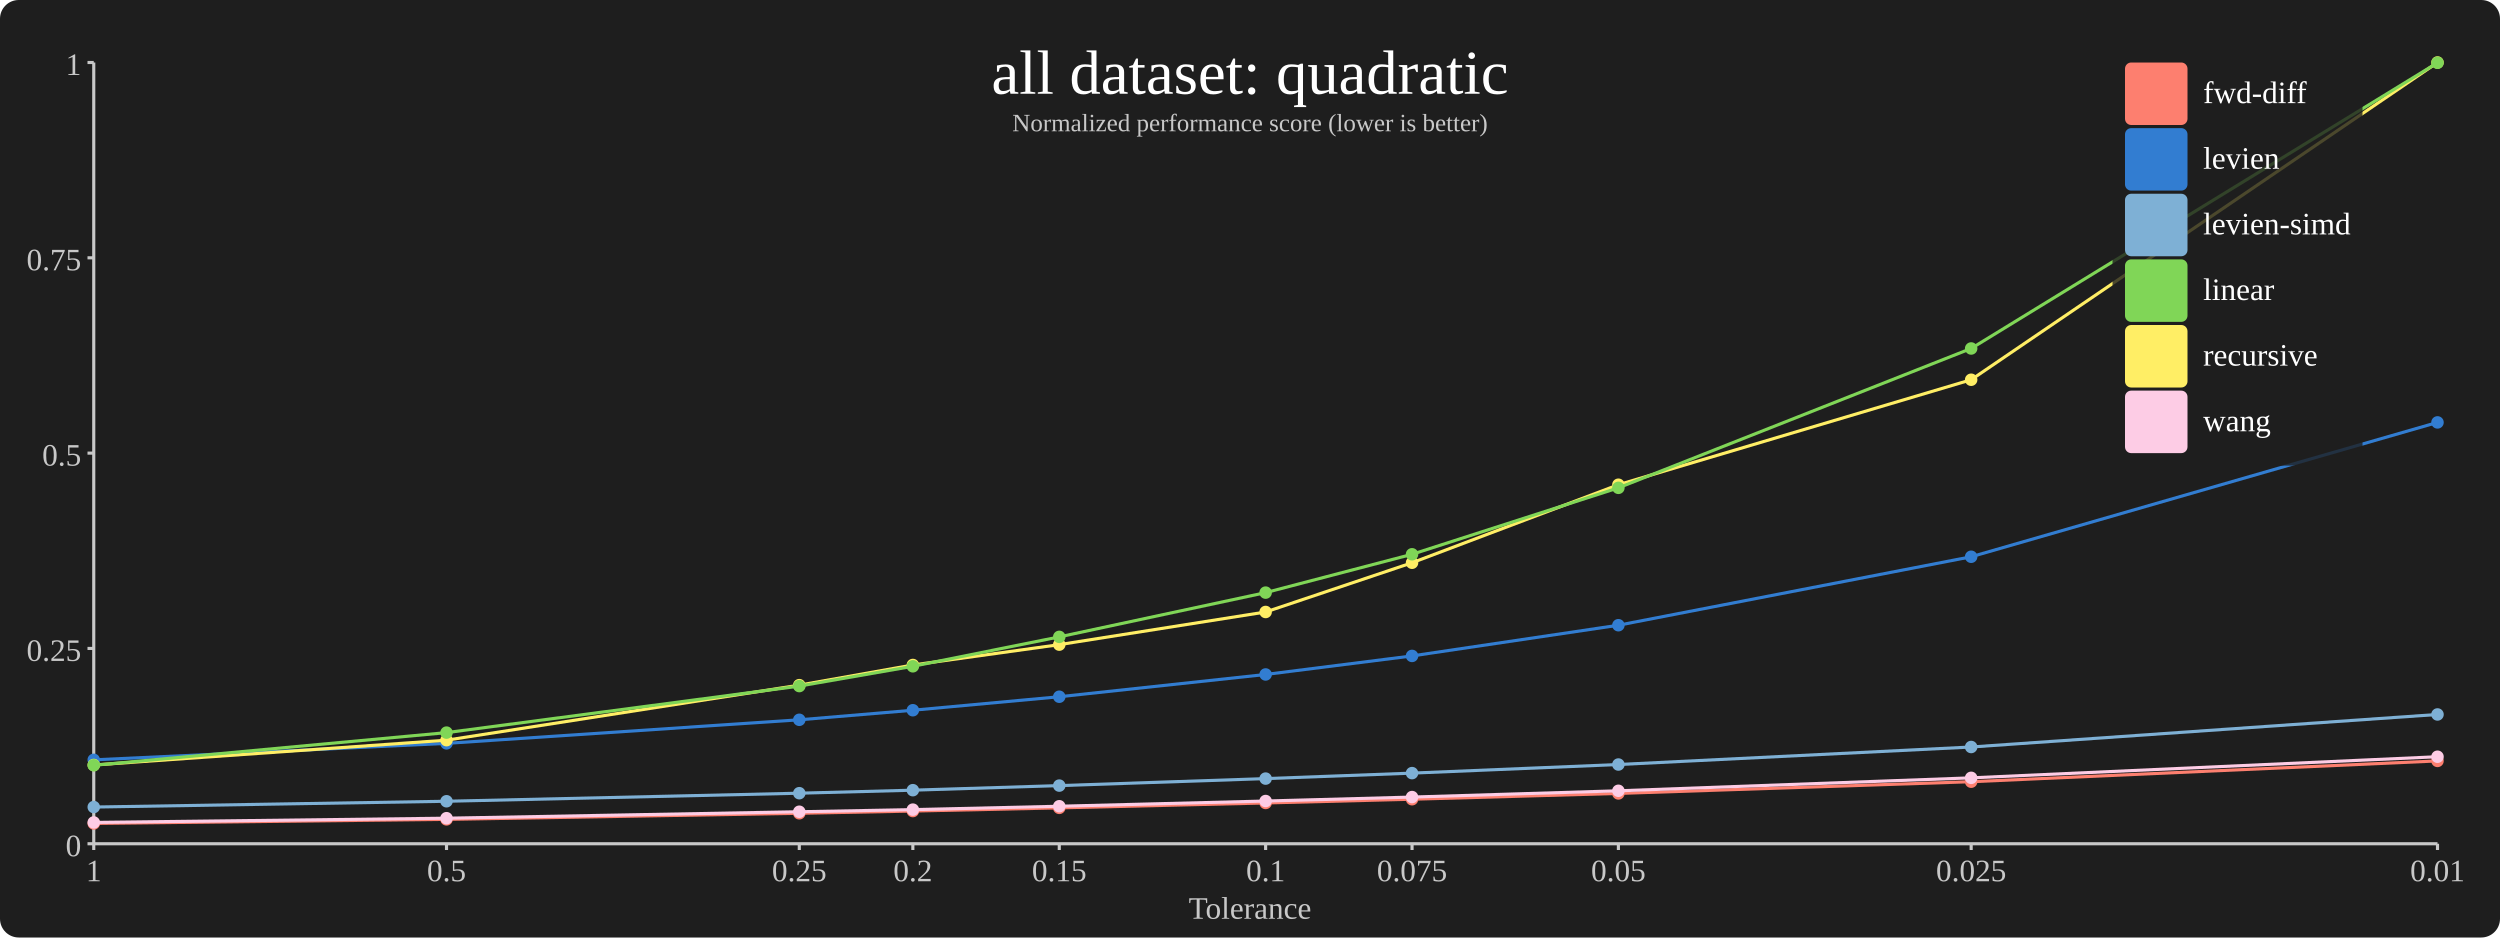
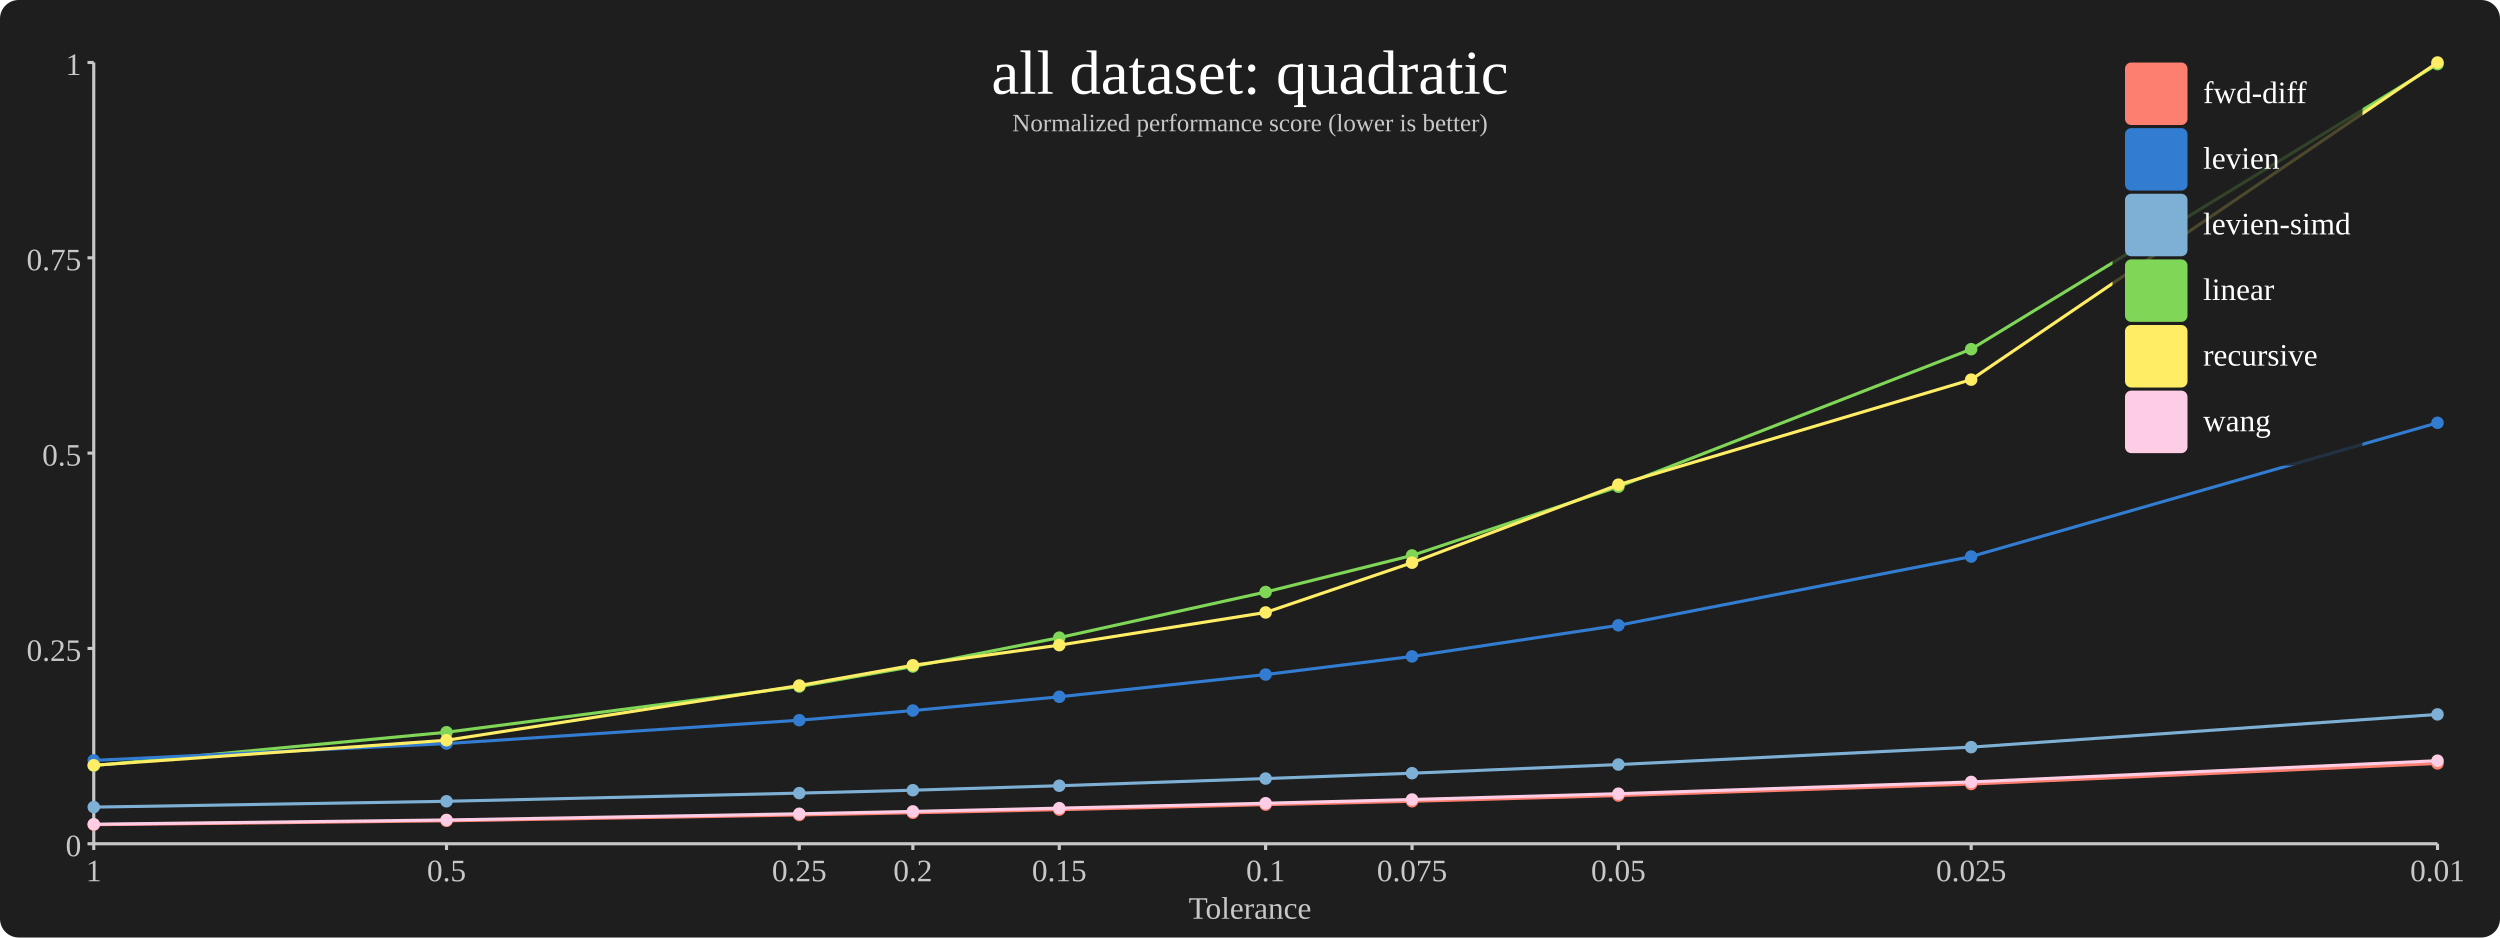
<svg xmlns="http://www.w3.org/2000/svg" viewBox="0 0 800 300">
  <rect x="0" y="0" width="800" height="300" ry="6" style="fill:rgb(30,30,30);stroke:none;fill-opacity:1;stroke-opacity:1;" />
  <path d="M 30 20 L 30 270" style="stroke:rgb(200,200,200);stroke-width:1" />
  <path d="M 30 270 L 780 270" style="stroke:rgb(200,200,200);stroke-width:1" />
  <path d="M 780 270 L 780 272" style="stroke:rgb(200,200,200);stroke-width:1" />
  <text x="780" y="282" style="font-size:10px;fill:rgb(200,200,200);text-anchor:middle;text-align:center;"> 0.01 </text>
  <path d="M 630.772 270 L 630.772 272" style="stroke:rgb(200,200,200);stroke-width:1" />
  <text x="630.772" y="282" style="font-size:10px;fill:rgb(200,200,200);text-anchor:middle;text-align:center;"> 0.025 </text>
  <path d="M 517.886 270 L 517.886 272" style="stroke:rgb(200,200,200);stroke-width:1" />
  <text x="517.886" y="282" style="font-size:10px;fill:rgb(200,200,200);text-anchor:middle;text-align:center;"> 0.05 </text>
  <path d="M 451.852 270 L 451.852 272" style="stroke:rgb(200,200,200);stroke-width:1" />
  <text x="451.852" y="282" style="font-size:10px;fill:rgb(200,200,200);text-anchor:middle;text-align:center;"> 0.075 </text>
  <path d="M 405 270 L 405 272" style="stroke:rgb(200,200,200);stroke-width:1" />
  <text x="405" y="282" style="font-size:10px;fill:rgb(200,200,200);text-anchor:middle;text-align:center;"> 0.1 </text>
  <path d="M 338.966 270 L 338.966 272" style="stroke:rgb(200,200,200);stroke-width:1" />
  <text x="338.966" y="282" style="font-size:10px;fill:rgb(200,200,200);text-anchor:middle;text-align:center;"> 0.15 </text>
  <path d="M 292.114 270 L 292.114 272" style="stroke:rgb(200,200,200);stroke-width:1" />
  <text x="292.114" y="282" style="font-size:10px;fill:rgb(200,200,200);text-anchor:middle;text-align:center;"> 0.2 </text>
  <path d="M 255.773 270 L 255.773 272" style="stroke:rgb(200,200,200);stroke-width:1" />
  <text x="255.773" y="282" style="font-size:10px;fill:rgb(200,200,200);text-anchor:middle;text-align:center;"> 0.25 </text>
  <path d="M 142.886 270 L 142.886 272" style="stroke:rgb(200,200,200);stroke-width:1" />
  <text x="142.886" y="282" style="font-size:10px;fill:rgb(200,200,200);text-anchor:middle;text-align:center;"> 0.5 </text>
  <path d="M 30 270 L 30 272" style="stroke:rgb(200,200,200);stroke-width:1" />
  <text x="30" y="282" style="font-size:10px;fill:rgb(200,200,200);text-anchor:middle;text-align:center;"> 1 </text>
  <path d="M 28 270 L 30 270" style="stroke:rgb(200,200,200);stroke-width:1" />
  <text x="26" y="274" style="font-size:10px;fill:rgb(200,200,200);text-anchor:end;text-align:right;"> 0 </text>
  <path d="M 28 207.5 L 30 207.5" style="stroke:rgb(200,200,200);stroke-width:1" />
  <text x="26" y="211.5" style="font-size:10px;fill:rgb(200,200,200);text-anchor:end;text-align:right;"> 0.25 </text>
  <path d="M 28 145 L 30 145" style="stroke:rgb(200,200,200);stroke-width:1" />
  <text x="26" y="149" style="font-size:10px;fill:rgb(200,200,200);text-anchor:end;text-align:right;"> 0.5 </text>
  <path d="M 28 82.5 L 30 82.5" style="stroke:rgb(200,200,200);stroke-width:1" />
  <text x="26" y="86.5" style="font-size:10px;fill:rgb(200,200,200);text-anchor:end;text-align:right;"> 0.75 </text>
  <path d="M 28 20 L 30 20" style="stroke:rgb(200,200,200);stroke-width:1" />
  <text x="26" y="24" style="font-size:10px;fill:rgb(200,200,200);text-anchor:end;text-align:right;"> 1 </text>
  <text x="400" y="294" style="font-size:10px;fill:rgb(200,200,200);text-anchor:middle;text-align:center;"> Tolerance </text>
-   <circle cx="780" cy="135.17" r="2" style="fill:rgb(50,125,209);stroke:none;fill-opacity:1;stroke-opacity:1;" />
-   <path d="M 780 135.17 L 630.772 178.162" style="stroke:rgb(50,125,209);stroke-width:1" />
-   <circle cx="630.772" cy="178.162" r="2" style="fill:rgb(50,125,209);stroke:none;fill-opacity:1;stroke-opacity:1;" />
-   <path d="M 630.772 178.162 L 517.886 200.07" style="stroke:rgb(50,125,209);stroke-width:1" />
-   <circle cx="517.886" cy="200.07" r="2" style="fill:rgb(50,125,209);stroke:none;fill-opacity:1;stroke-opacity:1;" />
-   <path d="M 517.886 200.07 L 451.852 209.895" style="stroke:rgb(50,125,209);stroke-width:1" />
-   <circle cx="451.852" cy="209.895" r="2" style="fill:rgb(50,125,209);stroke:none;fill-opacity:1;stroke-opacity:1;" />
-   <path d="M 451.852 209.895 L 405 215.827" style="stroke:rgb(50,125,209);stroke-width:1" />
-   <circle cx="405" cy="215.827" r="2" style="fill:rgb(50,125,209);stroke:none;fill-opacity:1;stroke-opacity:1;" />
-   <path d="M 405 215.827 L 338.966 222.955" style="stroke:rgb(50,125,209);stroke-width:1" />
-   <circle cx="338.966" cy="222.955" r="2" style="fill:rgb(50,125,209);stroke:none;fill-opacity:1;stroke-opacity:1;" />
-   <path d="M 338.966 222.955 L 292.114 227.275" style="stroke:rgb(50,125,209);stroke-width:1" />
-   <circle cx="292.114" cy="227.275" r="2" style="fill:rgb(50,125,209);stroke:none;fill-opacity:1;stroke-opacity:1;" />
-   <path d="M 292.114 227.275 L 255.773 230.335" style="stroke:rgb(50,125,209);stroke-width:1" />
-   <circle cx="255.773" cy="230.335" r="2" style="fill:rgb(50,125,209);stroke:none;fill-opacity:1;stroke-opacity:1;" />
-   <path d="M 255.773 230.335 L 142.886 237.877" style="stroke:rgb(50,125,209);stroke-width:1" />
-   <circle cx="142.886" cy="237.877" r="2" style="fill:rgb(50,125,209);stroke:none;fill-opacity:1;stroke-opacity:1;" />
-   <path d="M 142.886 237.877 L 30 243.147" style="stroke:rgb(50,125,209);stroke-width:1" />
-   <circle cx="30" cy="243.147" r="2" style="fill:rgb(50,125,209);stroke:none;fill-opacity:1;stroke-opacity:1;" />
-   <circle cx="780" cy="228.627" r="2" style="fill:rgb(126,176,213);stroke:none;fill-opacity:1;stroke-opacity:1;" />
-   <path d="M 780 228.627 L 630.772 239.04" style="stroke:rgb(126,176,213);stroke-width:1" />
-   <circle cx="630.772" cy="239.04" r="2" style="fill:rgb(126,176,213);stroke:none;fill-opacity:1;stroke-opacity:1;" />
-   <path d="M 630.772 239.04 L 517.886 244.647" style="stroke:rgb(126,176,213);stroke-width:1" />
-   <circle cx="517.886" cy="244.647" r="2" style="fill:rgb(126,176,213);stroke:none;fill-opacity:1;stroke-opacity:1;" />
-   <path d="M 517.886 244.647 L 451.852 247.397" style="stroke:rgb(126,176,213);stroke-width:1" />
-   <circle cx="451.852" cy="247.397" r="2" style="fill:rgb(126,176,213);stroke:none;fill-opacity:1;stroke-opacity:1;" />
-   <path d="M 451.852 247.397 L 405 249.15" style="stroke:rgb(126,176,213);stroke-width:1" />
-   <circle cx="405" cy="249.15" r="2" style="fill:rgb(126,176,213);stroke:none;fill-opacity:1;stroke-opacity:1;" />
-   <path d="M 405 249.15 L 338.966 251.393" style="stroke:rgb(126,176,213);stroke-width:1" />
-   <circle cx="338.966" cy="251.393" r="2" style="fill:rgb(126,176,213);stroke:none;fill-opacity:1;stroke-opacity:1;" />
-   <path d="M 338.966 251.393 L 292.114 252.857" style="stroke:rgb(126,176,213);stroke-width:1" />
-   <circle cx="292.114" cy="252.857" r="2" style="fill:rgb(126,176,213);stroke:none;fill-opacity:1;stroke-opacity:1;" />
-   <path d="M 292.114 252.857 L 255.773 253.822" style="stroke:rgb(126,176,213);stroke-width:1" />
-   <circle cx="255.773" cy="253.822" r="2" style="fill:rgb(126,176,213);stroke:none;fill-opacity:1;stroke-opacity:1;" />
-   <path d="M 255.773 253.822 L 142.886 256.402" style="stroke:rgb(126,176,213);stroke-width:1" />
-   <circle cx="142.886" cy="256.402" r="2" style="fill:rgb(126,176,213);stroke:none;fill-opacity:1;stroke-opacity:1;" />
-   <path d="M 142.886 256.402 L 30 258.257" style="stroke:rgb(126,176,213);stroke-width:1" />
-   <circle cx="30" cy="258.257" r="2" style="fill:rgb(126,176,213);stroke:none;fill-opacity:1;stroke-opacity:1;" />
+   <circle cx="780" cy="20.523" r="2" style="fill:rgb(128,214,87);stroke:none;fill-opacity:1;stroke-opacity:1;" />
+   <path d="M 780 20.523 L 630.772 111.737" style="stroke:rgb(128,214,87);stroke-width:1" />
+   <circle cx="630.772" cy="111.737" r="2" style="fill:rgb(128,214,87);stroke:none;fill-opacity:1;stroke-opacity:1;" />
+   <path d="M 630.772 111.737 L 517.886 155.743" style="stroke:rgb(128,214,87);stroke-width:1" />
+   <circle cx="517.886" cy="155.743" r="2" style="fill:rgb(128,214,87);stroke:none;fill-opacity:1;stroke-opacity:1;" />
+   <path d="M 517.886 155.743 L 451.852 177.743" style="stroke:rgb(128,214,87);stroke-width:1" />
+   <circle cx="451.852" cy="177.743" r="2" style="fill:rgb(128,214,87);stroke:none;fill-opacity:1;stroke-opacity:1;" />
+   <path d="M 451.852 177.743 L 405 189.445" style="stroke:rgb(128,214,87);stroke-width:1" />
+   <circle cx="405" cy="189.445" r="2" style="fill:rgb(128,214,87);stroke:none;fill-opacity:1;stroke-opacity:1;" />
+   <path d="M 405 189.445 L 338.966 204.04" style="stroke:rgb(128,214,87);stroke-width:1" />
+   <circle cx="338.966" cy="204.04" r="2" style="fill:rgb(128,214,87);stroke:none;fill-opacity:1;stroke-opacity:1;" />
+   <path d="M 338.966 204.04 L 292.114 213.292" style="stroke:rgb(128,214,87);stroke-width:1" />
+   <circle cx="292.114" cy="213.292" r="2" style="fill:rgb(128,214,87);stroke:none;fill-opacity:1;stroke-opacity:1;" />
+   <path d="M 292.114 213.292 L 255.773 219.692" style="stroke:rgb(128,214,87);stroke-width:1" />
+   <circle cx="255.773" cy="219.692" r="2" style="fill:rgb(128,214,87);stroke:none;fill-opacity:1;stroke-opacity:1;" />
+   <path d="M 255.773 219.692 L 142.886 234.317" style="stroke:rgb(128,214,87);stroke-width:1" />
+   <circle cx="142.886" cy="234.317" r="2" style="fill:rgb(128,214,87);stroke:none;fill-opacity:1;stroke-opacity:1;" />
+   <path d="M 142.886 234.317 L 30 244.978" style="stroke:rgb(128,214,87);stroke-width:1" />
+   <circle cx="30" cy="244.978" r="2" style="fill:rgb(128,214,87);stroke:none;fill-opacity:1;stroke-opacity:1;" />
+   <circle cx="780" cy="244.295" r="2" style="fill:rgb(253,127,111);stroke:none;fill-opacity:1;stroke-opacity:1;" />
+   <path d="M 780 244.295 L 630.772 250.885" style="stroke:rgb(253,127,111);stroke-width:1" />
+   <circle cx="630.772" cy="250.885" r="2" style="fill:rgb(253,127,111);stroke:none;fill-opacity:1;stroke-opacity:1;" />
+   <path d="M 630.772 250.885 L 517.886 254.572" style="stroke:rgb(253,127,111);stroke-width:1" />
+   <circle cx="517.886" cy="254.572" r="2" style="fill:rgb(253,127,111);stroke:none;fill-opacity:1;stroke-opacity:1;" />
+   <path d="M 517.886 254.572 L 451.852 256.405" style="stroke:rgb(253,127,111);stroke-width:1" />
+   <circle cx="451.852" cy="256.405" r="2" style="fill:rgb(253,127,111);stroke:none;fill-opacity:1;stroke-opacity:1;" />
+   <path d="M 451.852 256.405 L 405 257.483" style="stroke:rgb(253,127,111);stroke-width:1" />
+   <circle cx="405" cy="257.483" r="2" style="fill:rgb(253,127,111);stroke:none;fill-opacity:1;stroke-opacity:1;" />
+   <path d="M 405 257.483 L 338.966 259.085" style="stroke:rgb(253,127,111);stroke-width:1" />
+   <circle cx="338.966" cy="259.085" r="2" style="fill:rgb(253,127,111);stroke:none;fill-opacity:1;stroke-opacity:1;" />
+   <path d="M 338.966 259.085 L 292.114 260.08" style="stroke:rgb(253,127,111);stroke-width:1" />
+   <circle cx="292.114" cy="260.08" r="2" style="fill:rgb(253,127,111);stroke:none;fill-opacity:1;stroke-opacity:1;" />
+   <path d="M 292.114 260.08 L 255.773 260.78" style="stroke:rgb(253,127,111);stroke-width:1" />
+   <circle cx="255.773" cy="260.78" r="2" style="fill:rgb(253,127,111);stroke:none;fill-opacity:1;stroke-opacity:1;" />
+   <path d="M 255.773 260.78 L 142.886 262.658" style="stroke:rgb(253,127,111);stroke-width:1" />
+   <circle cx="142.886" cy="262.658" r="2" style="fill:rgb(253,127,111);stroke:none;fill-opacity:1;stroke-opacity:1;" />
+   <path d="M 142.886 262.658 L 30 263.895" style="stroke:rgb(253,127,111);stroke-width:1" />
+   <circle cx="30" cy="263.895" r="2" style="fill:rgb(253,127,111);stroke:none;fill-opacity:1;stroke-opacity:1;" />
+   <circle cx="780" cy="135.292" r="2" style="fill:rgb(50,125,209);stroke:none;fill-opacity:1;stroke-opacity:1;" />
+   <path d="M 780 135.292 L 630.772 178.097" style="stroke:rgb(50,125,209);stroke-width:1" />
+   <circle cx="630.772" cy="178.097" r="2" style="fill:rgb(50,125,209);stroke:none;fill-opacity:1;stroke-opacity:1;" />
+   <path d="M 630.772 178.097 L 517.886 200.097" style="stroke:rgb(50,125,209);stroke-width:1" />
+   <circle cx="517.886" cy="200.097" r="2" style="fill:rgb(50,125,209);stroke:none;fill-opacity:1;stroke-opacity:1;" />
+   <path d="M 517.886 200.097 L 451.852 210.055" style="stroke:rgb(50,125,209);stroke-width:1" />
+   <circle cx="451.852" cy="210.055" r="2" style="fill:rgb(50,125,209);stroke:none;fill-opacity:1;stroke-opacity:1;" />
+   <path d="M 451.852 210.055 L 405 215.853" style="stroke:rgb(50,125,209);stroke-width:1" />
+   <circle cx="405" cy="215.853" r="2" style="fill:rgb(50,125,209);stroke:none;fill-opacity:1;stroke-opacity:1;" />
+   <path d="M 405 215.853 L 338.966 222.972" style="stroke:rgb(50,125,209);stroke-width:1" />
+   <circle cx="338.966" cy="222.972" r="2" style="fill:rgb(50,125,209);stroke:none;fill-opacity:1;stroke-opacity:1;" />
+   <path d="M 338.966 222.972 L 292.114 227.375" style="stroke:rgb(50,125,209);stroke-width:1" />
+   <circle cx="292.114" cy="227.375" r="2" style="fill:rgb(50,125,209);stroke:none;fill-opacity:1;stroke-opacity:1;" />
+   <path d="M 292.114 227.375 L 255.773 230.465" style="stroke:rgb(50,125,209);stroke-width:1" />
+   <circle cx="255.773" cy="230.465" r="2" style="fill:rgb(50,125,209);stroke:none;fill-opacity:1;stroke-opacity:1;" />
+   <path d="M 255.773 230.465 L 142.886 237.947" style="stroke:rgb(50,125,209);stroke-width:1" />
+   <circle cx="142.886" cy="237.947" r="2" style="fill:rgb(50,125,209);stroke:none;fill-opacity:1;stroke-opacity:1;" />
+   <path d="M 142.886 237.947 L 30 243.327" style="stroke:rgb(50,125,209);stroke-width:1" />
+   <circle cx="30" cy="243.327" r="2" style="fill:rgb(50,125,209);stroke:none;fill-opacity:1;stroke-opacity:1;" />
+   <circle cx="780" cy="228.605" r="2" style="fill:rgb(126,176,213);stroke:none;fill-opacity:1;stroke-opacity:1;" />
+   <path d="M 780 228.605 L 630.772 239.08" style="stroke:rgb(126,176,213);stroke-width:1" />
+   <circle cx="630.772" cy="239.08" r="2" style="fill:rgb(126,176,213);stroke:none;fill-opacity:1;stroke-opacity:1;" />
+   <path d="M 630.772 239.08 L 517.886 244.655" style="stroke:rgb(126,176,213);stroke-width:1" />
+   <circle cx="517.886" cy="244.655" r="2" style="fill:rgb(126,176,213);stroke:none;fill-opacity:1;stroke-opacity:1;" />
+   <path d="M 517.886 244.655 L 451.852 247.42" style="stroke:rgb(126,176,213);stroke-width:1" />
+   <circle cx="451.852" cy="247.42" r="2" style="fill:rgb(126,176,213);stroke:none;fill-opacity:1;stroke-opacity:1;" />
+   <path d="M 451.852 247.42 L 405 249.135" style="stroke:rgb(126,176,213);stroke-width:1" />
+   <circle cx="405" cy="249.135" r="2" style="fill:rgb(126,176,213);stroke:none;fill-opacity:1;stroke-opacity:1;" />
+   <path d="M 405 249.135 L 338.966 251.433" style="stroke:rgb(126,176,213);stroke-width:1" />
+   <circle cx="338.966" cy="251.433" r="2" style="fill:rgb(126,176,213);stroke:none;fill-opacity:1;stroke-opacity:1;" />
+   <path d="M 338.966 251.433 L 292.114 252.865" style="stroke:rgb(126,176,213);stroke-width:1" />
+   <circle cx="292.114" cy="252.865" r="2" style="fill:rgb(126,176,213);stroke:none;fill-opacity:1;stroke-opacity:1;" />
+   <path d="M 292.114 252.865 L 255.773 253.795" style="stroke:rgb(126,176,213);stroke-width:1" />
+   <circle cx="255.773" cy="253.795" r="2" style="fill:rgb(126,176,213);stroke:none;fill-opacity:1;stroke-opacity:1;" />
+   <path d="M 255.773 253.795 L 142.886 256.41" style="stroke:rgb(126,176,213);stroke-width:1" />
+   <circle cx="142.886" cy="256.41" r="2" style="fill:rgb(126,176,213);stroke:none;fill-opacity:1;stroke-opacity:1;" />
+   <path d="M 142.886 256.41 L 30 258.277" style="stroke:rgb(126,176,213);stroke-width:1" />
+   <circle cx="30" cy="258.277" r="2" style="fill:rgb(126,176,213);stroke:none;fill-opacity:1;stroke-opacity:1;" />
+   <circle cx="780" cy="243.428" r="2" style="fill:rgb(253,204,229);stroke:none;fill-opacity:1;stroke-opacity:1;" />
+   <path d="M 780 243.428 L 630.772 250.218" style="stroke:rgb(253,204,229);stroke-width:1" />
+   <circle cx="630.772" cy="250.218" r="2" style="fill:rgb(253,204,229);stroke:none;fill-opacity:1;stroke-opacity:1;" />
+   <path d="M 630.772 250.218 L 517.886 253.982" style="stroke:rgb(253,204,229);stroke-width:1" />
+   <circle cx="517.886" cy="253.982" r="2" style="fill:rgb(253,204,229);stroke:none;fill-opacity:1;stroke-opacity:1;" />
+   <path d="M 517.886 253.982 L 451.852 255.84" style="stroke:rgb(253,204,229);stroke-width:1" />
+   <circle cx="451.852" cy="255.84" r="2" style="fill:rgb(253,204,229);stroke:none;fill-opacity:1;stroke-opacity:1;" />
+   <path d="M 451.852 255.84 L 405 257.03" style="stroke:rgb(253,204,229);stroke-width:1" />
+   <circle cx="405" cy="257.03" r="2" style="fill:rgb(253,204,229);stroke:none;fill-opacity:1;stroke-opacity:1;" />
+   <path d="M 405 257.03 L 338.966 258.608" style="stroke:rgb(253,204,229);stroke-width:1" />
+   <circle cx="338.966" cy="258.608" r="2" style="fill:rgb(253,204,229);stroke:none;fill-opacity:1;stroke-opacity:1;" />
+   <path d="M 338.966 258.608 L 292.114 259.652" style="stroke:rgb(253,204,229);stroke-width:1" />
+   <circle cx="292.114" cy="259.652" r="2" style="fill:rgb(253,204,229);stroke:none;fill-opacity:1;stroke-opacity:1;" />
+   <path d="M 292.114 259.652 L 255.773 260.408" style="stroke:rgb(253,204,229);stroke-width:1" />
+   <circle cx="255.773" cy="260.408" r="2" style="fill:rgb(253,204,229);stroke:none;fill-opacity:1;stroke-opacity:1;" />
+   <path d="M 255.773 260.408 L 142.886 262.387" style="stroke:rgb(253,204,229);stroke-width:1" />
+   <circle cx="142.886" cy="262.387" r="2" style="fill:rgb(253,204,229);stroke:none;fill-opacity:1;stroke-opacity:1;" />
+   <path d="M 142.886 262.387 L 30 263.757" style="stroke:rgb(253,204,229);stroke-width:1" />
+   <circle cx="30" cy="263.757" r="2" style="fill:rgb(253,204,229);stroke:none;fill-opacity:1;stroke-opacity:1;" />
  <circle cx="780" cy="20" r="2" style="fill:rgb(255,238,101);stroke:none;fill-opacity:1;stroke-opacity:1;" />
-   <path d="M 780 20 L 630.772 121.517" style="stroke:rgb(255,238,101);stroke-width:1" />
-   <circle cx="630.772" cy="121.517" r="2" style="fill:rgb(255,238,101);stroke:none;fill-opacity:1;stroke-opacity:1;" />
-   <path d="M 630.772 121.517 L 517.886 155.113" style="stroke:rgb(255,238,101);stroke-width:1" />
-   <circle cx="517.886" cy="155.113" r="2" style="fill:rgb(255,238,101);stroke:none;fill-opacity:1;stroke-opacity:1;" />
-   <path d="M 517.886 155.113 L 451.852 180.082" style="stroke:rgb(255,238,101);stroke-width:1" />
-   <circle cx="451.852" cy="180.082" r="2" style="fill:rgb(255,238,101);stroke:none;fill-opacity:1;stroke-opacity:1;" />
-   <path d="M 451.852 180.082 L 405 195.835" style="stroke:rgb(255,238,101);stroke-width:1" />
-   <circle cx="405" cy="195.835" r="2" style="fill:rgb(255,238,101);stroke:none;fill-opacity:1;stroke-opacity:1;" />
-   <path d="M 405 195.835 L 338.966 206.282" style="stroke:rgb(255,238,101);stroke-width:1" />
-   <circle cx="338.966" cy="206.282" r="2" style="fill:rgb(255,238,101);stroke:none;fill-opacity:1;stroke-opacity:1;" />
-   <path d="M 338.966 206.282 L 292.114 212.798" style="stroke:rgb(255,238,101);stroke-width:1" />
-   <circle cx="292.114" cy="212.798" r="2" style="fill:rgb(255,238,101);stroke:none;fill-opacity:1;stroke-opacity:1;" />
-   <path d="M 292.114 212.798 L 255.773 219.248" style="stroke:rgb(255,238,101);stroke-width:1" />
-   <circle cx="255.773" cy="219.248" r="2" style="fill:rgb(255,238,101);stroke:none;fill-opacity:1;stroke-opacity:1;" />
-   <path d="M 255.773 219.248 L 142.886 236.855" style="stroke:rgb(255,238,101);stroke-width:1" />
-   <circle cx="142.886" cy="236.855" r="2" style="fill:rgb(255,238,101);stroke:none;fill-opacity:1;stroke-opacity:1;" />
-   <path d="M 142.886 236.855 L 30 244.795" style="stroke:rgb(255,238,101);stroke-width:1" />
-   <circle cx="30" cy="244.795" r="2" style="fill:rgb(255,238,101);stroke:none;fill-opacity:1;stroke-opacity:1;" />
-   <circle cx="780" cy="20.078" r="2" style="fill:rgb(128,214,87);stroke:none;fill-opacity:1;stroke-opacity:1;" />
-   <path d="M 780 20.078 L 630.772 111.513" style="stroke:rgb(128,214,87);stroke-width:1" />
-   <circle cx="630.772" cy="111.513" r="2" style="fill:rgb(128,214,87);stroke:none;fill-opacity:1;stroke-opacity:1;" />
-   <path d="M 630.772 111.513 L 517.886 156.105" style="stroke:rgb(128,214,87);stroke-width:1" />
-   <circle cx="517.886" cy="156.105" r="2" style="fill:rgb(128,214,87);stroke:none;fill-opacity:1;stroke-opacity:1;" />
-   <path d="M 517.886 156.105 L 451.852 177.373" style="stroke:rgb(128,214,87);stroke-width:1" />
-   <circle cx="451.852" cy="177.373" r="2" style="fill:rgb(128,214,87);stroke:none;fill-opacity:1;stroke-opacity:1;" />
-   <path d="M 451.852 177.373 L 405 189.637" style="stroke:rgb(128,214,87);stroke-width:1" />
-   <circle cx="405" cy="189.637" r="2" style="fill:rgb(128,214,87);stroke:none;fill-opacity:1;stroke-opacity:1;" />
-   <path d="M 405 189.637 L 338.966 203.8" style="stroke:rgb(128,214,87);stroke-width:1" />
-   <circle cx="338.966" cy="203.8" r="2" style="fill:rgb(128,214,87);stroke:none;fill-opacity:1;stroke-opacity:1;" />
-   <path d="M 338.966 203.8 L 292.114 213.215" style="stroke:rgb(128,214,87);stroke-width:1" />
-   <circle cx="292.114" cy="213.215" r="2" style="fill:rgb(128,214,87);stroke:none;fill-opacity:1;stroke-opacity:1;" />
-   <path d="M 292.114 213.215 L 255.773 219.545" style="stroke:rgb(128,214,87);stroke-width:1" />
-   <circle cx="255.773" cy="219.545" r="2" style="fill:rgb(128,214,87);stroke:none;fill-opacity:1;stroke-opacity:1;" />
-   <path d="M 255.773 219.545 L 142.886 234.438" style="stroke:rgb(128,214,87);stroke-width:1" />
-   <circle cx="142.886" cy="234.438" r="2" style="fill:rgb(128,214,87);stroke:none;fill-opacity:1;stroke-opacity:1;" />
-   <path d="M 142.886 234.438 L 30 244.895" style="stroke:rgb(128,214,87);stroke-width:1" />
-   <circle cx="30" cy="244.895" r="2" style="fill:rgb(128,214,87);stroke:none;fill-opacity:1;stroke-opacity:1;" />
-   <circle cx="780" cy="243.493" r="2" style="fill:rgb(253,127,111);stroke:none;fill-opacity:1;stroke-opacity:1;" />
-   <path d="M 780 243.493 L 630.772 250.145" style="stroke:rgb(253,127,111);stroke-width:1" />
-   <circle cx="630.772" cy="250.145" r="2" style="fill:rgb(253,127,111);stroke:none;fill-opacity:1;stroke-opacity:1;" />
-   <path d="M 630.772 250.145 L 517.886 253.897" style="stroke:rgb(253,127,111);stroke-width:1" />
-   <circle cx="517.886" cy="253.897" r="2" style="fill:rgb(253,127,111);stroke:none;fill-opacity:1;stroke-opacity:1;" />
-   <path d="M 517.886 253.897 L 451.852 255.752" style="stroke:rgb(253,127,111);stroke-width:1" />
-   <circle cx="451.852" cy="255.752" r="2" style="fill:rgb(253,127,111);stroke:none;fill-opacity:1;stroke-opacity:1;" />
-   <path d="M 451.852 255.752 L 405 256.947" style="stroke:rgb(253,127,111);stroke-width:1" />
-   <circle cx="405" cy="256.947" r="2" style="fill:rgb(253,127,111);stroke:none;fill-opacity:1;stroke-opacity:1;" />
-   <path d="M 405 256.947 L 338.966 258.517" style="stroke:rgb(253,127,111);stroke-width:1" />
-   <circle cx="338.966" cy="258.517" r="2" style="fill:rgb(253,127,111);stroke:none;fill-opacity:1;stroke-opacity:1;" />
-   <path d="M 338.966 258.517 L 292.114 259.54" style="stroke:rgb(253,127,111);stroke-width:1" />
-   <circle cx="292.114" cy="259.54" r="2" style="fill:rgb(253,127,111);stroke:none;fill-opacity:1;stroke-opacity:1;" />
-   <path d="M 292.114 259.54 L 255.773 260.25" style="stroke:rgb(253,127,111);stroke-width:1" />
-   <circle cx="255.773" cy="260.25" r="2" style="fill:rgb(253,127,111);stroke:none;fill-opacity:1;stroke-opacity:1;" />
-   <path d="M 255.773 260.25 L 142.886 262.2" style="stroke:rgb(253,127,111);stroke-width:1" />
-   <circle cx="142.886" cy="262.2" r="2" style="fill:rgb(253,127,111);stroke:none;fill-opacity:1;stroke-opacity:1;" />
-   <path d="M 142.886 262.2 L 30 263.498" style="stroke:rgb(253,127,111);stroke-width:1" />
-   <circle cx="30" cy="263.498" r="2" style="fill:rgb(253,127,111);stroke:none;fill-opacity:1;stroke-opacity:1;" />
-   <circle cx="780" cy="242.153" r="2" style="fill:rgb(253,204,229);stroke:none;fill-opacity:1;stroke-opacity:1;" />
-   <path d="M 780 242.153 L 630.772 248.91" style="stroke:rgb(253,204,229);stroke-width:1" />
-   <circle cx="630.772" cy="248.91" r="2" style="fill:rgb(253,204,229);stroke:none;fill-opacity:1;stroke-opacity:1;" />
-   <path d="M 630.772 248.91 L 517.886 253.055" style="stroke:rgb(253,204,229);stroke-width:1" />
-   <circle cx="517.886" cy="253.055" r="2" style="fill:rgb(253,204,229);stroke:none;fill-opacity:1;stroke-opacity:1;" />
-   <path d="M 517.886 253.055 L 451.852 255.062" style="stroke:rgb(253,204,229);stroke-width:1" />
-   <circle cx="451.852" cy="255.062" r="2" style="fill:rgb(253,204,229);stroke:none;fill-opacity:1;stroke-opacity:1;" />
-   <path d="M 451.852 255.062 L 405 256.33" style="stroke:rgb(253,204,229);stroke-width:1" />
-   <circle cx="405" cy="256.33" r="2" style="fill:rgb(253,204,229);stroke:none;fill-opacity:1;stroke-opacity:1;" />
-   <path d="M 405 256.33 L 338.966 257.998" style="stroke:rgb(253,204,229);stroke-width:1" />
-   <circle cx="338.966" cy="257.998" r="2" style="fill:rgb(253,204,229);stroke:none;fill-opacity:1;stroke-opacity:1;" />
-   <path d="M 338.966 257.998 L 292.114 259.082" style="stroke:rgb(253,204,229);stroke-width:1" />
-   <circle cx="292.114" cy="259.082" r="2" style="fill:rgb(253,204,229);stroke:none;fill-opacity:1;stroke-opacity:1;" />
-   <path d="M 292.114 259.082 L 255.773 259.757" style="stroke:rgb(253,204,229);stroke-width:1" />
-   <circle cx="255.773" cy="259.757" r="2" style="fill:rgb(253,204,229);stroke:none;fill-opacity:1;stroke-opacity:1;" />
-   <path d="M 255.773 259.757 L 142.886 261.825" style="stroke:rgb(253,204,229);stroke-width:1" />
-   <circle cx="142.886" cy="261.825" r="2" style="fill:rgb(253,204,229);stroke:none;fill-opacity:1;stroke-opacity:1;" />
-   <path d="M 142.886 261.825 L 30 263.183" style="stroke:rgb(253,204,229);stroke-width:1" />
-   <circle cx="30" cy="263.183" r="2" style="fill:rgb(253,204,229);stroke:none;fill-opacity:1;stroke-opacity:1;" />
+   <path d="M 780 20 L 630.772 121.483" style="stroke:rgb(255,238,101);stroke-width:1" />
+   <circle cx="630.772" cy="121.483" r="2" style="fill:rgb(255,238,101);stroke:none;fill-opacity:1;stroke-opacity:1;" />
+   <path d="M 630.772 121.483 L 517.886 155.095" style="stroke:rgb(255,238,101);stroke-width:1" />
+   <circle cx="517.886" cy="155.095" r="2" style="fill:rgb(255,238,101);stroke:none;fill-opacity:1;stroke-opacity:1;" />
+   <path d="M 517.886 155.095 L 451.852 180.065" style="stroke:rgb(255,238,101);stroke-width:1" />
+   <circle cx="451.852" cy="180.065" r="2" style="fill:rgb(255,238,101);stroke:none;fill-opacity:1;stroke-opacity:1;" />
+   <path d="M 451.852 180.065 L 405 195.982" style="stroke:rgb(255,238,101);stroke-width:1" />
+   <circle cx="405" cy="195.982" r="2" style="fill:rgb(255,238,101);stroke:none;fill-opacity:1;stroke-opacity:1;" />
+   <path d="M 405 195.982 L 338.966 206.44" style="stroke:rgb(255,238,101);stroke-width:1" />
+   <circle cx="338.966" cy="206.44" r="2" style="fill:rgb(255,238,101);stroke:none;fill-opacity:1;stroke-opacity:1;" />
+   <path d="M 338.966 206.44 L 292.114 212.887" style="stroke:rgb(255,238,101);stroke-width:1" />
+   <circle cx="292.114" cy="212.887" r="2" style="fill:rgb(255,238,101);stroke:none;fill-opacity:1;stroke-opacity:1;" />
+   <path d="M 292.114 212.887 L 255.773 219.37" style="stroke:rgb(255,238,101);stroke-width:1" />
+   <circle cx="255.773" cy="219.37" r="2" style="fill:rgb(255,238,101);stroke:none;fill-opacity:1;stroke-opacity:1;" />
+   <path d="M 255.773 219.37 L 142.886 236.877" style="stroke:rgb(255,238,101);stroke-width:1" />
+   <circle cx="142.886" cy="236.877" r="2" style="fill:rgb(255,238,101);stroke:none;fill-opacity:1;stroke-opacity:1;" />
+   <path d="M 142.886 236.877 L 30 244.882" style="stroke:rgb(255,238,101);stroke-width:1" />
+   <circle cx="30" cy="244.882" r="2" style="fill:rgb(255,238,101);stroke:none;fill-opacity:1;stroke-opacity:1;" />
  <rect x="676" y="16" width="80" height="133" ry="4" style="fill:rgb(30,30,30);stroke:none;fill-opacity:0.8;stroke-opacity:1;" />
  <rect x="680" y="20" width="20" height="20" ry="2" style="fill:rgb(253,127,111);stroke:none;fill-opacity:1;stroke-opacity:1;" />
  <text x="705" y="33" style="font-size:10px;fill:rgb(255,255,255);text-anchor:start;text-align:left;"> fwd-diff </text>
  <rect x="680" y="41" width="20" height="20" ry="2" style="fill:rgb(50,125,209);stroke:none;fill-opacity:1;stroke-opacity:1;" />
  <text x="705" y="54" style="font-size:10px;fill:rgb(255,255,255);text-anchor:start;text-align:left;"> levien </text>
  <rect x="680" y="62" width="20" height="20" ry="2" style="fill:rgb(126,176,213);stroke:none;fill-opacity:1;stroke-opacity:1;" />
  <text x="705" y="75" style="font-size:10px;fill:rgb(255,255,255);text-anchor:start;text-align:left;"> levien-simd </text>
  <rect x="680" y="83" width="20" height="20" ry="2" style="fill:rgb(128,214,87);stroke:none;fill-opacity:1;stroke-opacity:1;" />
  <text x="705" y="96" style="font-size:10px;fill:rgb(255,255,255);text-anchor:start;text-align:left;"> linear </text>
  <rect x="680" y="104" width="20" height="20" ry="2" style="fill:rgb(255,238,101);stroke:none;fill-opacity:1;stroke-opacity:1;" />
  <text x="705" y="117" style="font-size:10px;fill:rgb(255,255,255);text-anchor:start;text-align:left;"> recursive </text>
  <rect x="680" y="125" width="20" height="20" ry="2" style="fill:rgb(253,204,229);stroke:none;fill-opacity:1;stroke-opacity:1;" />
  <text x="705" y="138" style="font-size:10px;fill:rgb(255,255,255);text-anchor:start;text-align:left;"> wang </text>
  <text x="400" y="30" style="font-size:20px;fill:rgb(255,255,255);text-anchor:middle;text-align:center;"> all dataset: quadratic </text>
  <text x="400" y="42" style="font-size:8px;fill:rgb(200,200,200);text-anchor:middle;text-align:center;"> Normalized performance score (lower is better) </text>
</svg>
